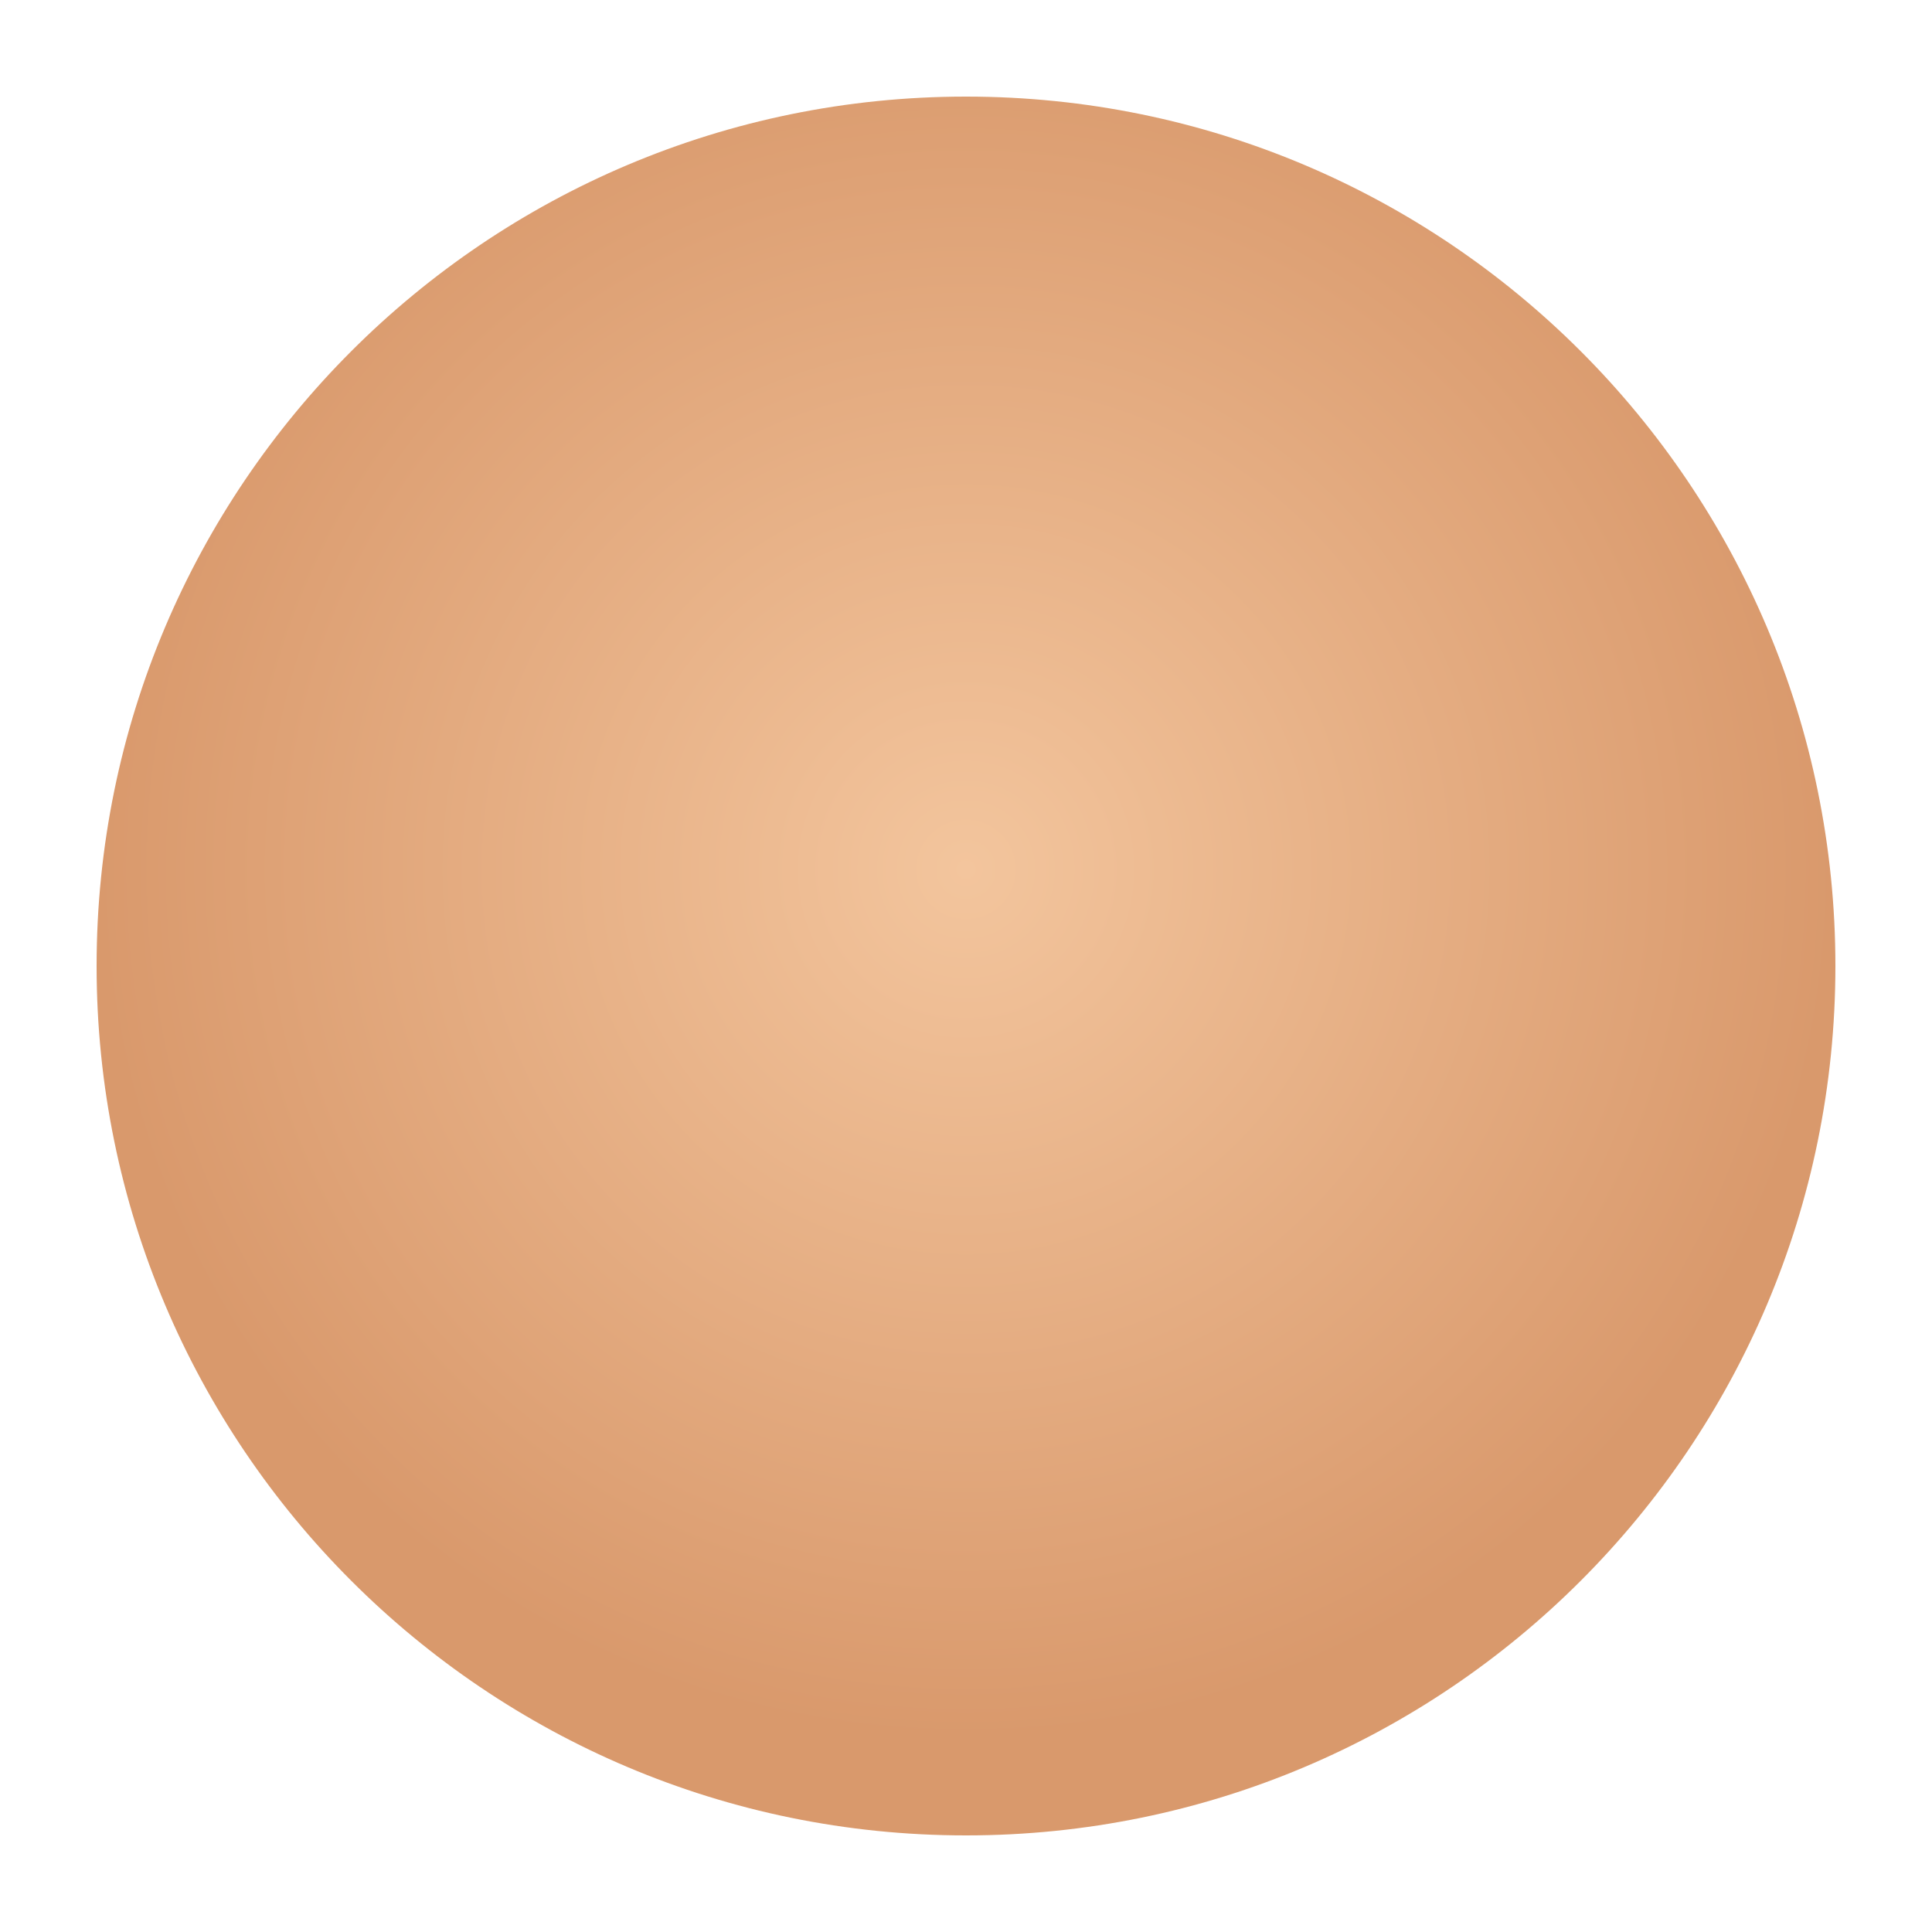
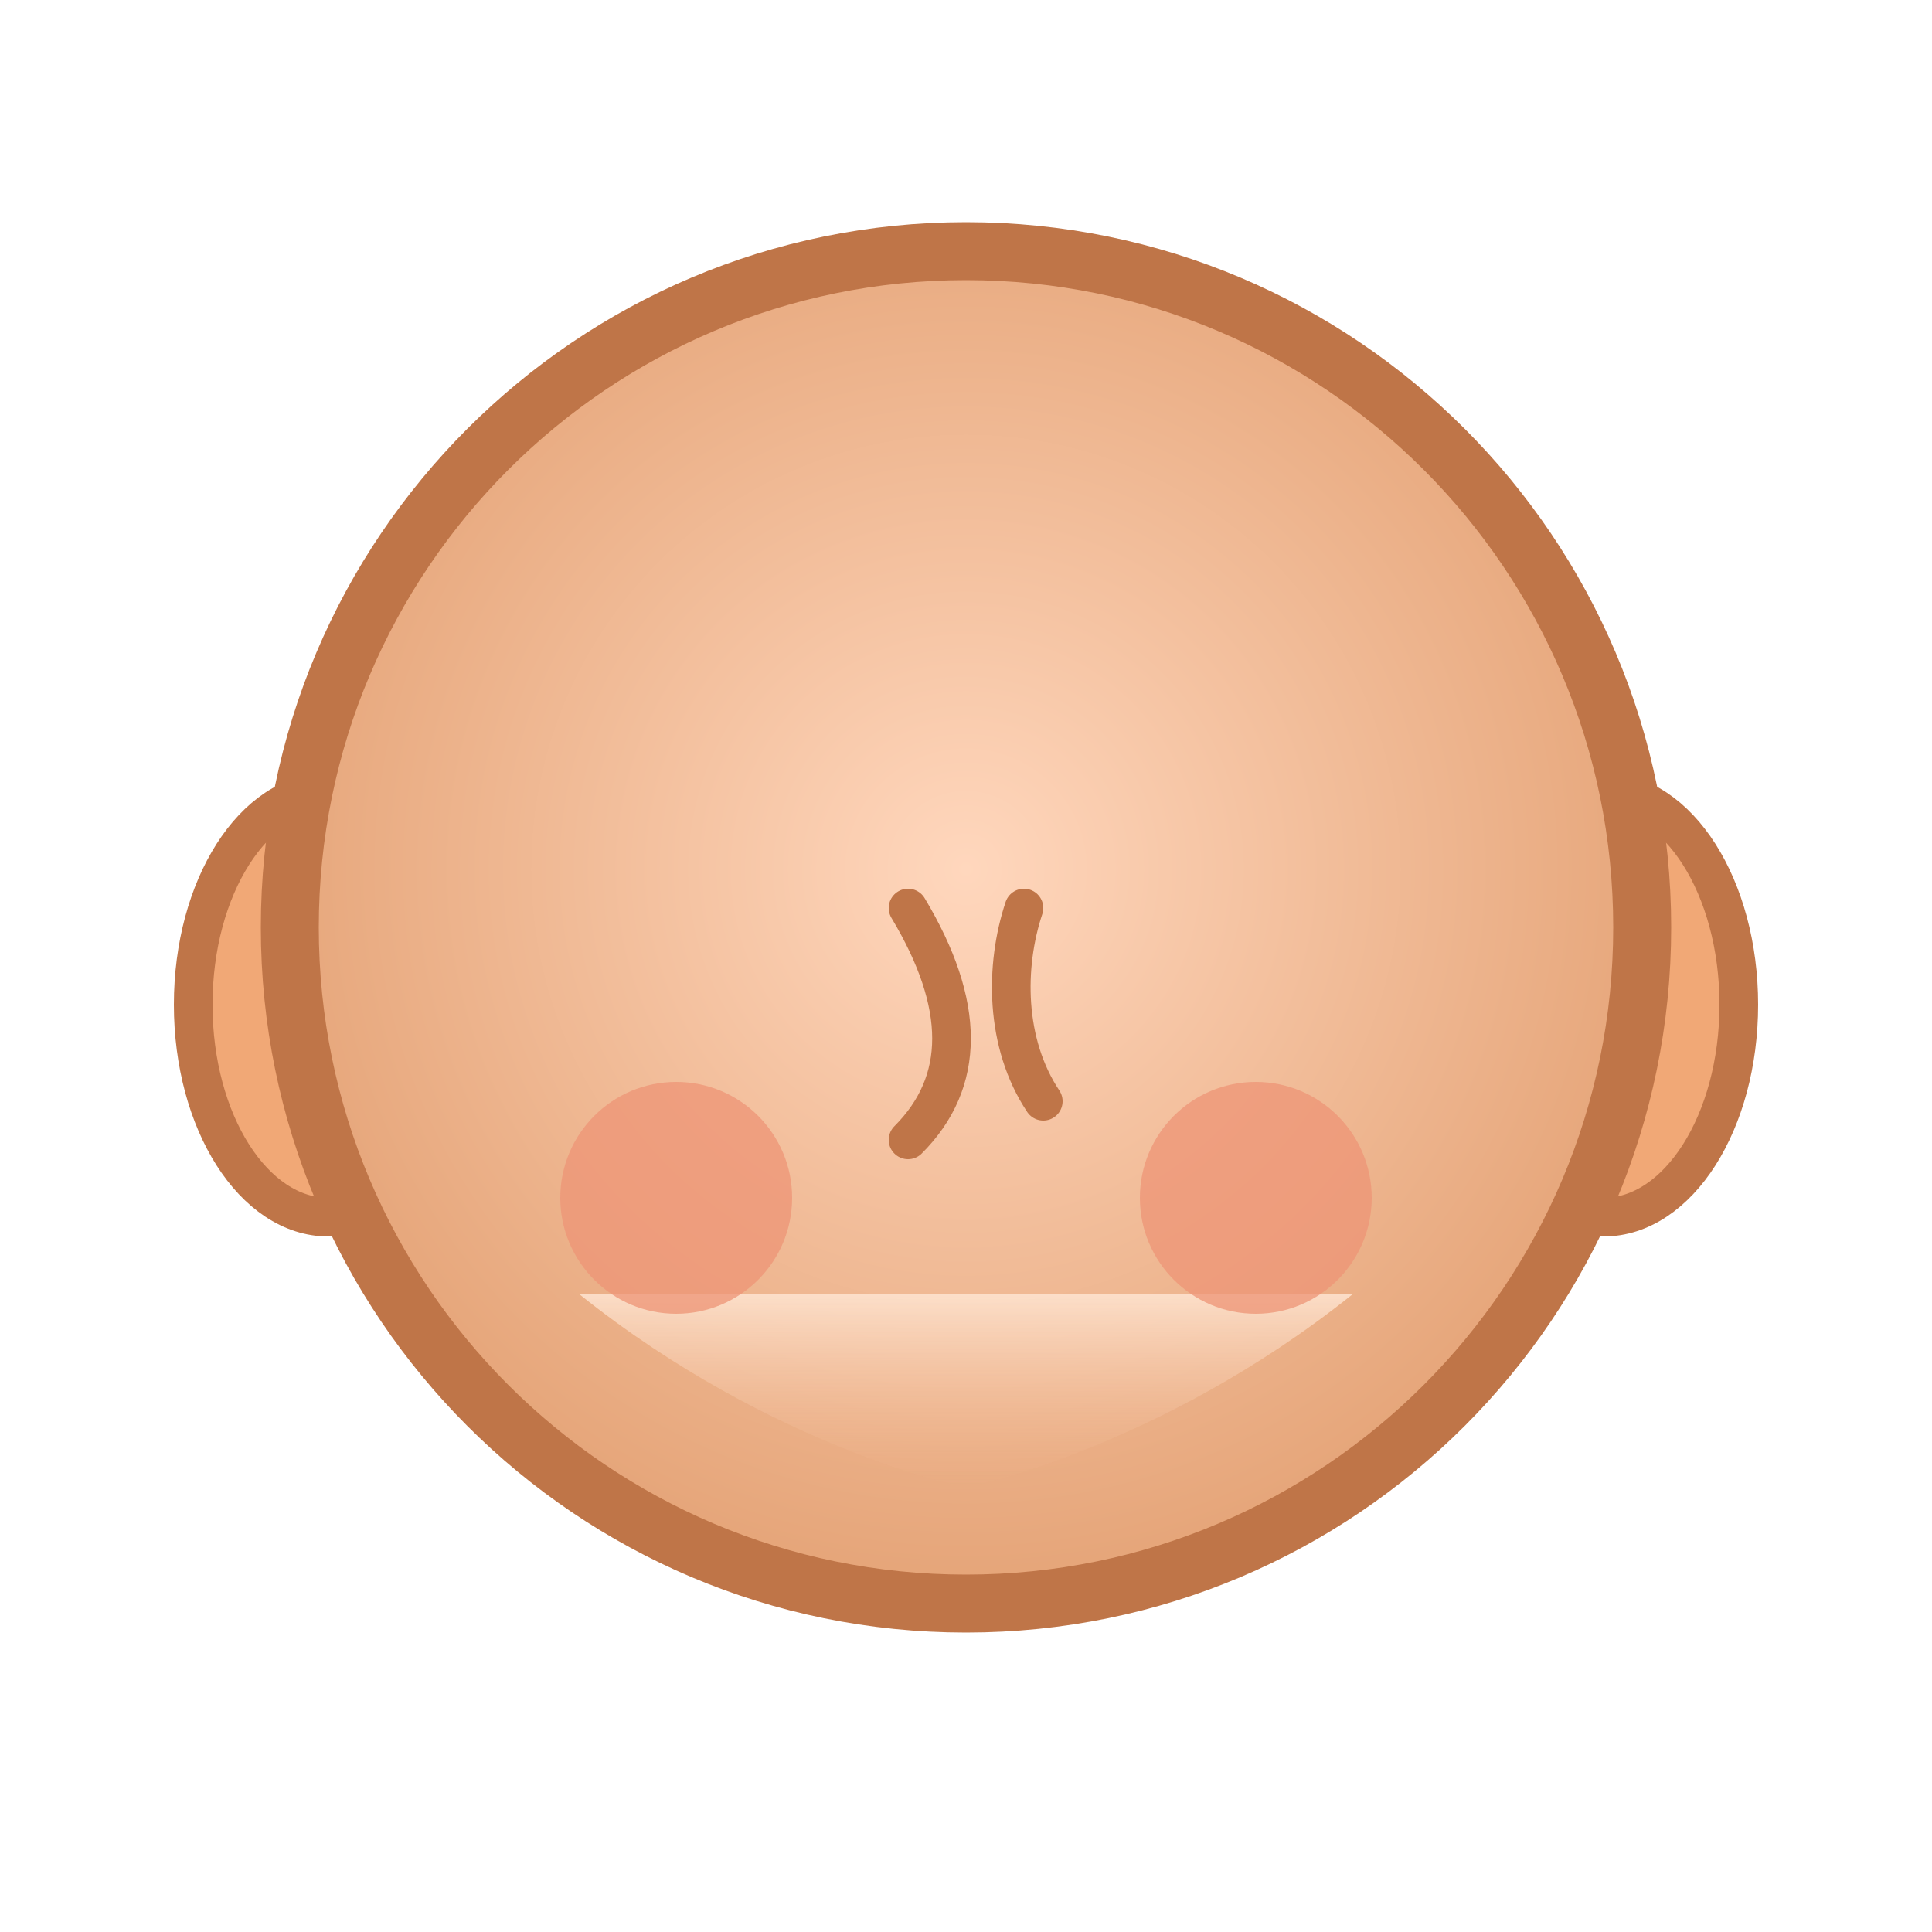
<svg xmlns="http://www.w3.org/2000/svg" viewBox="0 0 200 200">
  <defs>
-     <radialGradient id="warmSkin" cx="100" cy="90" r="90" gradientUnits="userSpaceOnUse">
-       <stop offset="0" stop-color="#f3c59d" />
-       <stop offset="1" stop-color="#d9996c" />
+     <radialGradient id="warmTone" cx="100" cy="90" r="90" gradientUnits="userSpaceOnUse">
+       <stop offset="0" stop-color="#ffd7bd" />
+       <stop offset="1" stop-color="#e09a6a" />
    </radialGradient>
+     <linearGradient id="warmHighlight" x1="0" y1="0" x2="0" y2="1">
+       <stop offset="0" stop-color="#ffe8d6" stop-opacity="0.8" />
+       <stop offset="1" stop-color="#f2b68f" stop-opacity="0" />
+     </linearGradient>
  </defs>
-   <circle cx="100" cy="100" r="90" fill="url(#warmSkin)" />
+   <g stroke-linecap="round" stroke-linejoin="round">
+     <ellipse cx="34" cy="104" rx="14" ry="22" fill="#f1a876" stroke="#bf7548" stroke-width="4" />
+     <ellipse cx="166" cy="104" rx="14" ry="22" fill="#f1a876" stroke="#bf7548" stroke-width="4" />
+     <circle cx="100" cy="96" r="70" fill="url(#warmTone)" stroke="#bf7548" stroke-width="6" />
+     <path d="M60 134c20 16 40 20 40 20s20-4 40-20" fill="url(#warmHighlight)" />
+     <path d="M94 94c6 10 6 18 0 24" fill="none" stroke="#bf7548" stroke-width="4" />
+     <path d="M106 94c-2 6-2 14 2 20" fill="none" stroke="#bf7548" stroke-width="4" />
+     <circle cx="70" cy="124" r="12" fill="#ee9476" opacity="0.75" />
+     <circle cx="130" cy="124" r="12" fill="#ee9476" opacity="0.75" />
+   </g>
</svg>
